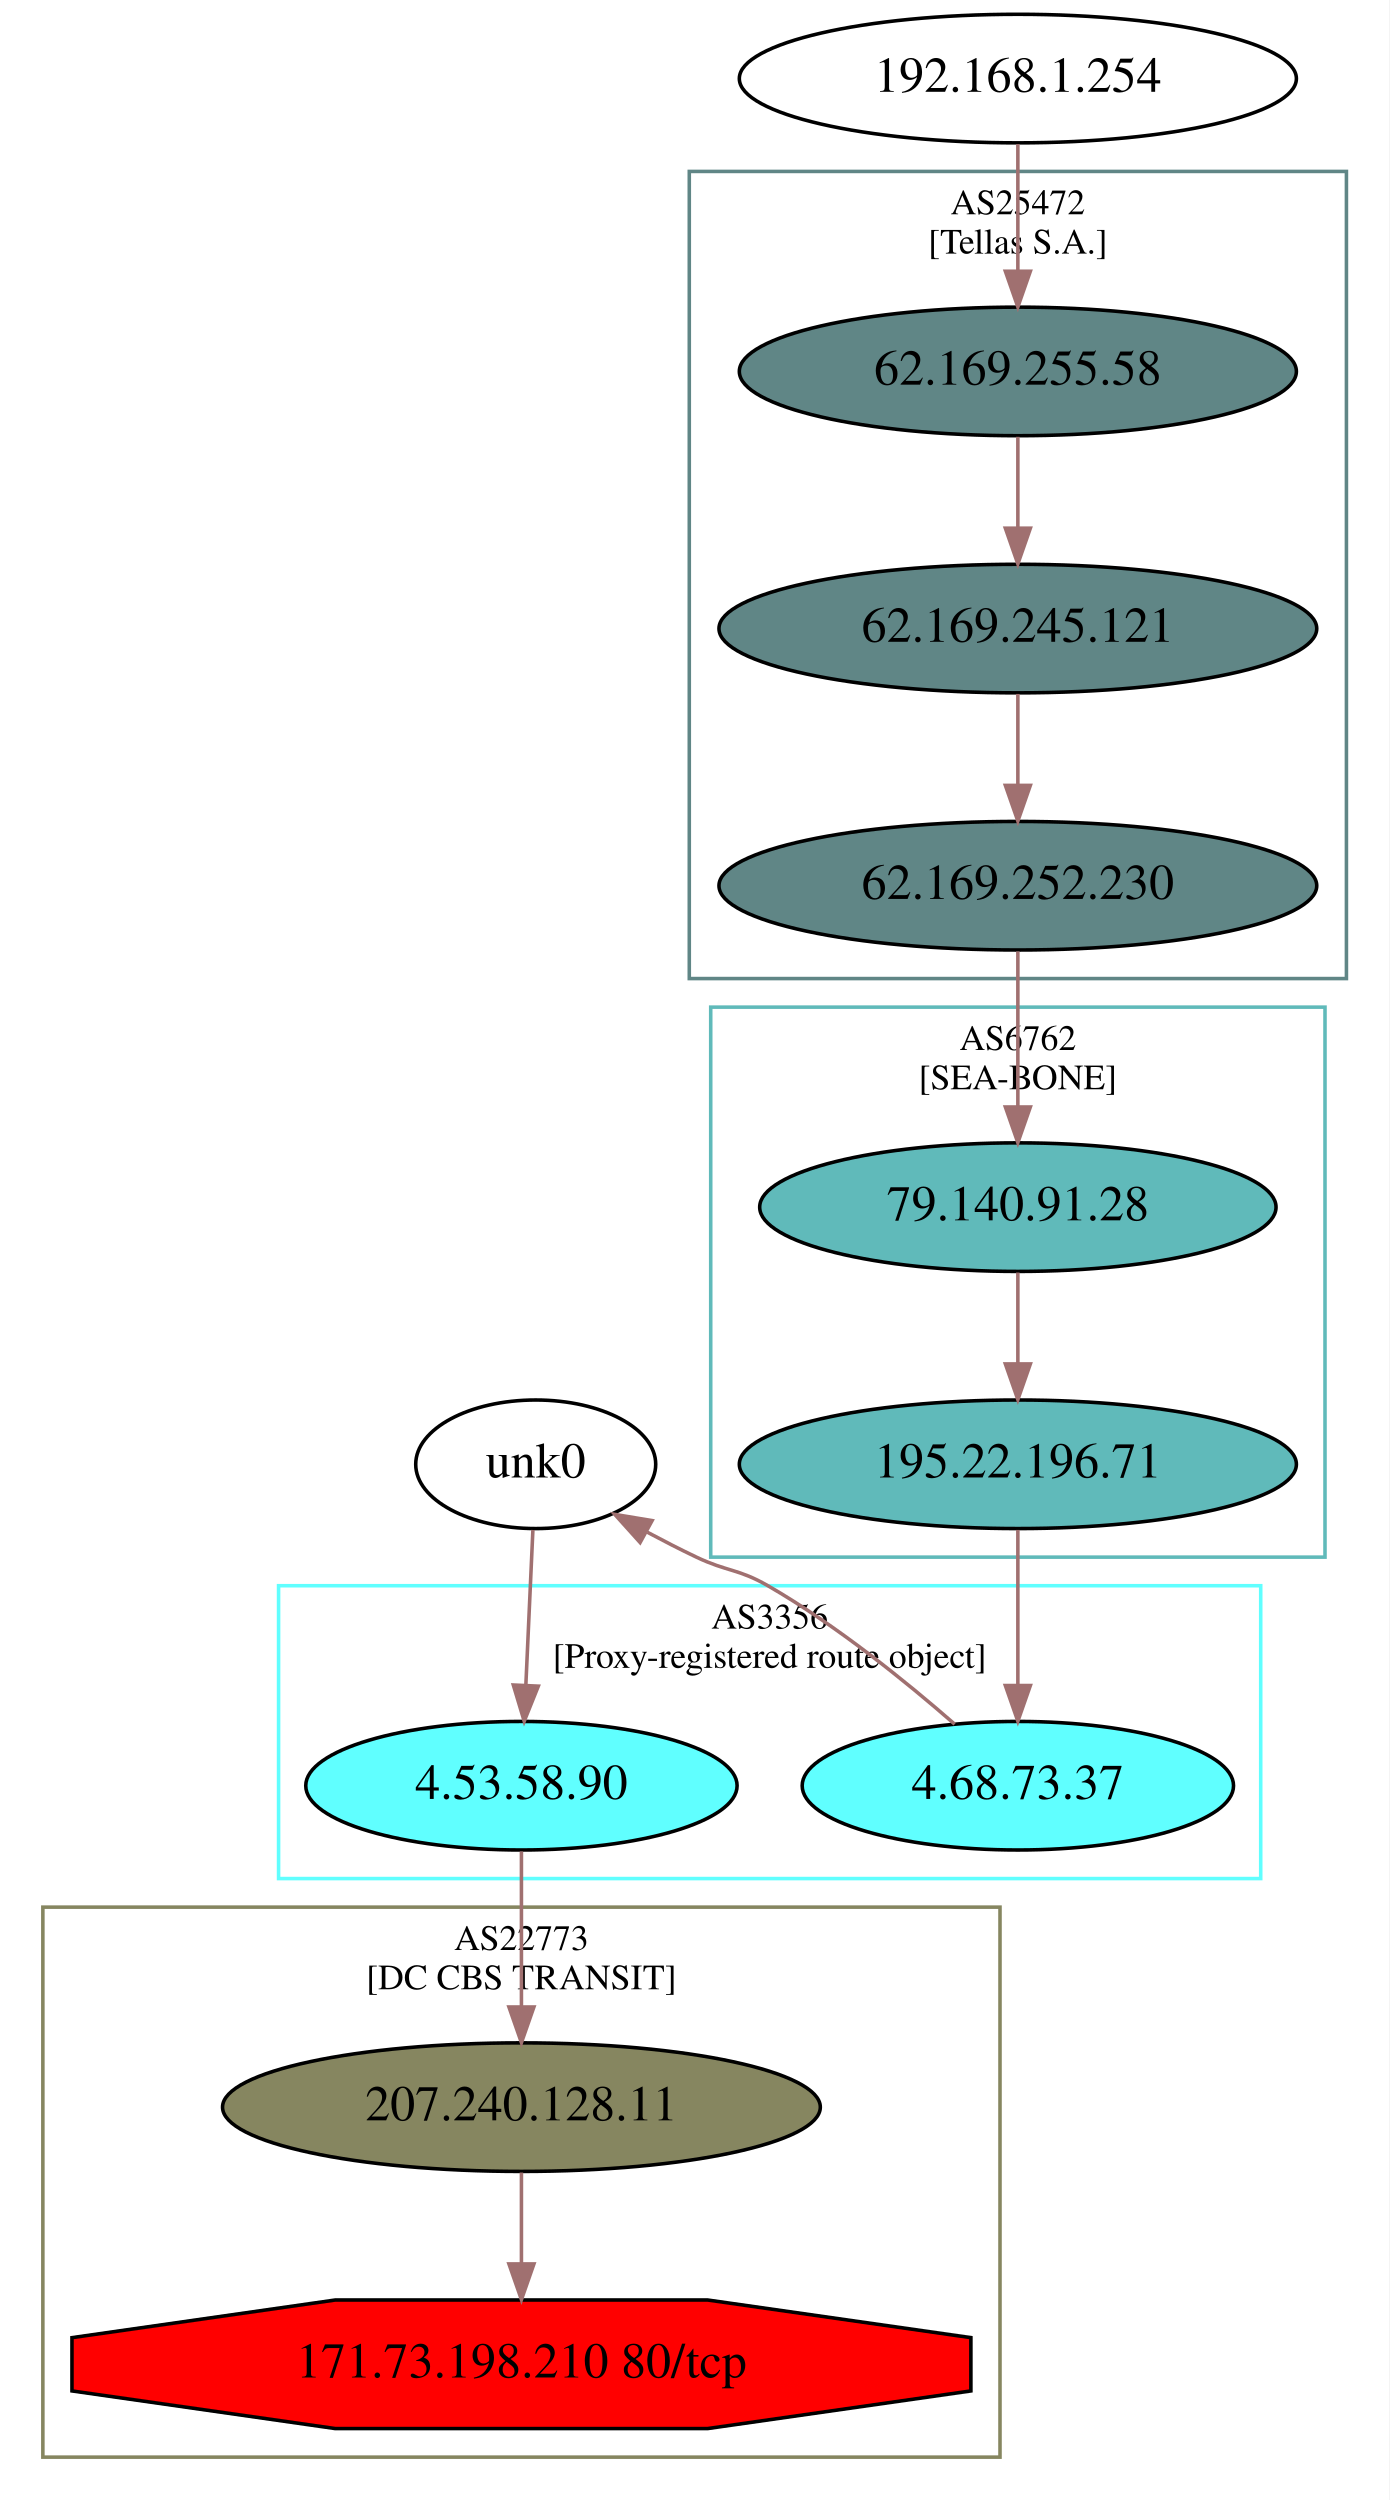
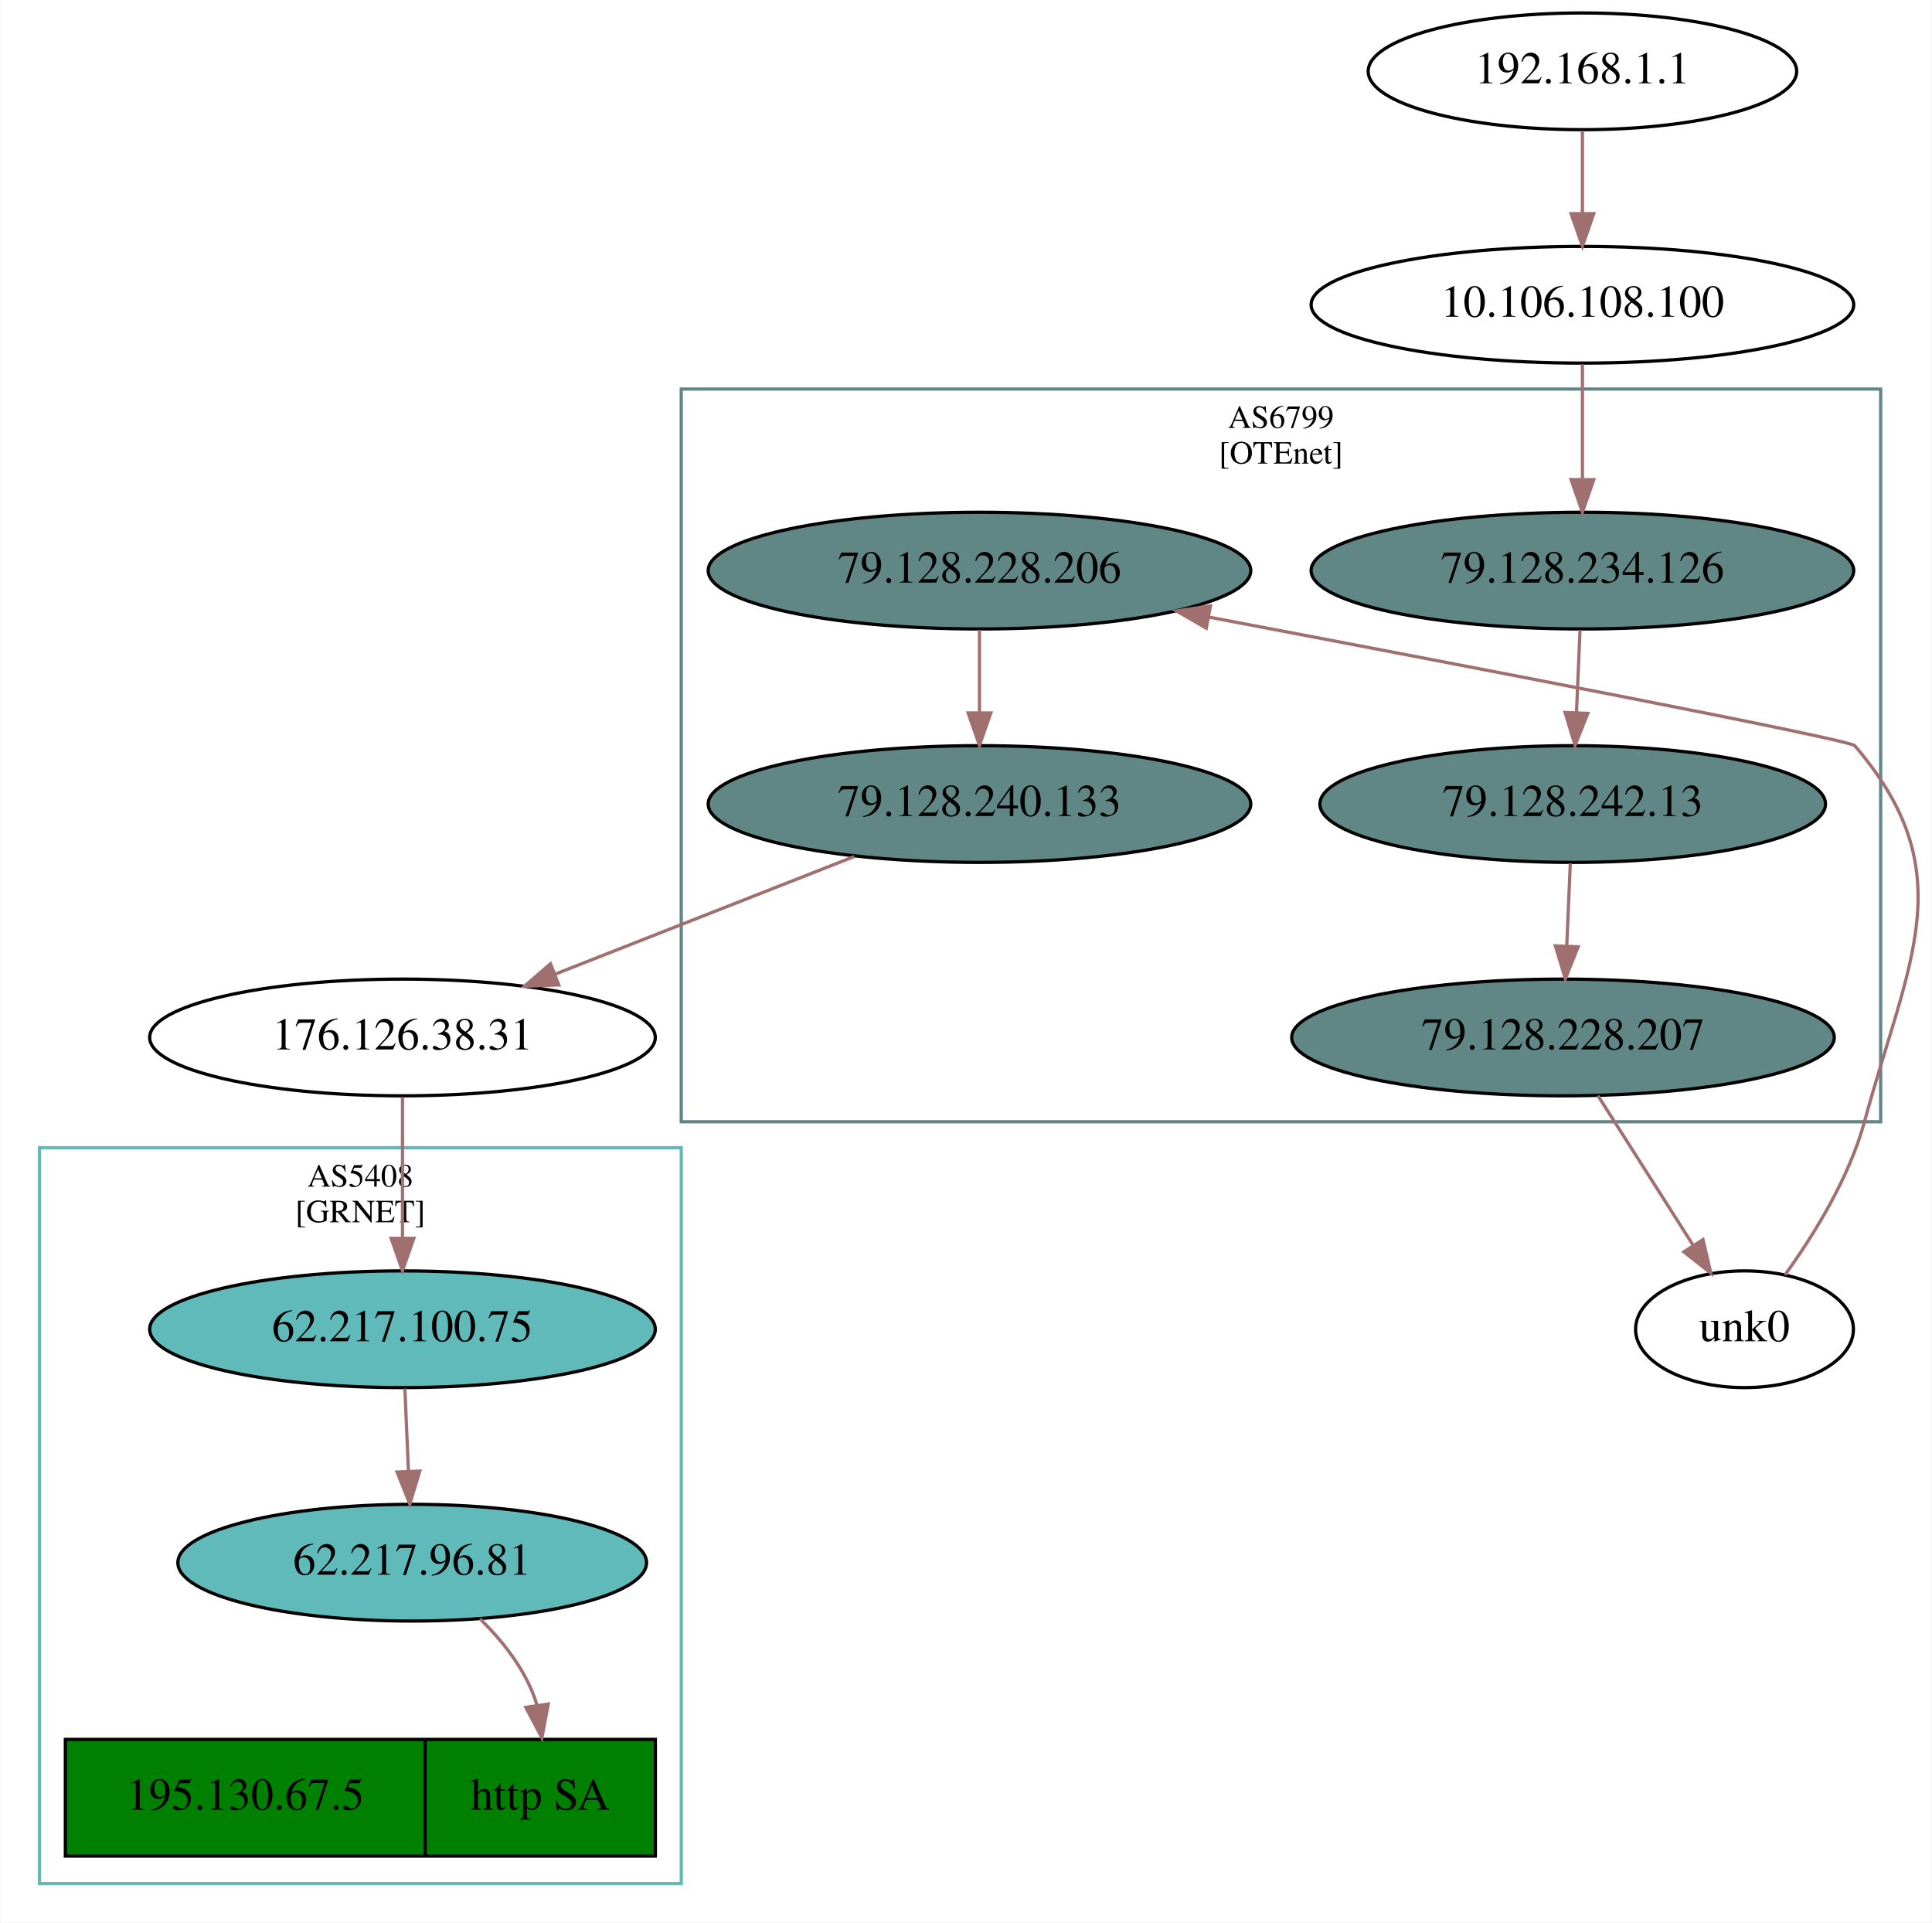
- <svg xmlns="http://www.w3.org/2000/svg" width="389pt" height="700pt" viewBox="0.00 0.00 389.00 700.00">
-   <g id="graph0" class="graph" transform="scale(1 1) rotate(0) translate(4 696)">
-     <polygon fill="white" stroke="transparent" points="-4,4 -4,-696 385,-696 385,4 -4,4" />
+ <svg xmlns="http://www.w3.org/2000/svg" width="596pt" height="593pt" viewBox="0.00 0.00 595.68 593.00">
+   <g id="graph0" class="graph" transform="scale(1 1) rotate(0) translate(4 589)">
+     <polygon fill="white" stroke="transparent" points="-4,4 -4,-589 591.68,-589 591.68,4 -4,4" />
    <g id="clust1" class="cluster">
-       <polygon fill="none" stroke="#608686" points="189,-422 189,-648 373,-648 373,-422 189,-422" />
-       <text text-anchor="middle" x="281" y="-636" font-family="Times,serif" font-size="10.00">AS25472</text>
-       <text text-anchor="middle" x="281" y="-625" font-family="Times,serif" font-size="10.00">[Tellas S.A.]</text>
+       <polygon fill="none" stroke="#608686" points="206,-243 206,-469 576,-469 576,-243 206,-243" />
+       <text text-anchor="middle" x="391" y="-457" font-family="Times,serif" font-size="10.00">AS6799</text>
+       <text text-anchor="middle" x="391" y="-446" font-family="Times,serif" font-size="10.00">[OTEnet]</text>
    </g>
    <g id="clust2" class="cluster">
-       <polygon fill="none" stroke="#60baba" points="195,-260 195,-414 367,-414 367,-260 195,-260" />
-       <text text-anchor="middle" x="281" y="-402" font-family="Times,serif" font-size="10.00">AS6762</text>
-       <text text-anchor="middle" x="281" y="-391" font-family="Times,serif" font-size="10.00">[SEA-BONE]</text>
-     </g>
-     <g id="clust3" class="cluster">
-       <polygon fill="none" stroke="#60ffff" points="74,-170 74,-252 349,-252 349,-170 74,-170" />
-       <text text-anchor="middle" x="211.5" y="-240" font-family="Times,serif" font-size="10.00">AS3356</text>
-       <text text-anchor="middle" x="211.5" y="-229" font-family="Times,serif" font-size="10.00">[Proxy-registered route object]</text>
-     </g>
-     <g id="clust4" class="cluster">
-       <polygon fill="none" stroke="#868660" points="8,-8 8,-162 276,-162 276,-8 8,-8" />
-       <text text-anchor="middle" x="142" y="-150" font-family="Times,serif" font-size="10.00">AS22773</text>
-       <text text-anchor="middle" x="142" y="-139" font-family="Times,serif" font-size="10.00">[DC CBS TRANSIT]</text>
+       <polygon fill="none" stroke="#60baba" points="8,-8 8,-235 206,-235 206,-8 8,-8" />
+       <text text-anchor="middle" x="107" y="-223" font-family="Times,serif" font-size="10.00">AS5408</text>
+       <text text-anchor="middle" x="107" y="-212" font-family="Times,serif" font-size="10.00">[GRNET]</text>
    </g>
    <g id="node1" class="node">
-       <ellipse fill="#608686" stroke="black" cx="281" cy="-592" rx="77.99" ry="18" />
-       <text text-anchor="middle" x="281" y="-588.3" font-family="Times,serif" font-size="14.00">62.169.255.58</text>
+       <ellipse fill="#608686" stroke="black" cx="298" cy="-341" rx="83.69" ry="18" />
+       <text text-anchor="middle" x="298" y="-337.3" font-family="Times,serif" font-size="14.00">79.128.240.133</text>
+     </g>
+     <g id="node12" class="node">
+       <ellipse fill="none" stroke="black" cx="120" cy="-269" rx="77.99" ry="18" />
+       <text text-anchor="middle" x="120" y="-265.3" font-family="Times,serif" font-size="14.00">176.126.38.31</text>
+     </g>
+     <g id="edge8" class="edge">
+       <path fill="none" stroke="#a07070" d="M259.38,-324.81C232.28,-314.15 195.89,-299.84 167.08,-288.52" />
+       <polygon fill="#a07070" stroke="#a07070" points="168.22,-285.2 157.63,-284.8 165.66,-291.72 168.22,-285.2" />
    </g>
    <g id="node2" class="node">
-       <ellipse fill="#608686" stroke="black" cx="281" cy="-520" rx="83.69" ry="18" />
-       <text text-anchor="middle" x="281" y="-516.3" font-family="Times,serif" font-size="14.00">62.169.245.121</text>
+       <ellipse fill="#608686" stroke="black" cx="481" cy="-341" rx="77.99" ry="18" />
+       <text text-anchor="middle" x="481" y="-337.3" font-family="Times,serif" font-size="14.00">79.128.242.13</text>
+     </g>
+     <g id="node5" class="node">
+       <ellipse fill="#608686" stroke="black" cx="478" cy="-269" rx="83.69" ry="18" />
+       <text text-anchor="middle" x="478" y="-265.3" font-family="Times,serif" font-size="14.00">79.128.228.207</text>
+     </g>
+     <g id="edge4" class="edge">
+       <path fill="none" stroke="#a07070" d="M480.26,-322.7C479.93,-314.98 479.53,-305.71 479.16,-297.11" />
+       <polygon fill="#a07070" stroke="#a07070" points="482.66,-296.95 478.73,-287.1 475.66,-297.25 482.66,-296.95" />
+     </g>
+     <g id="node3" class="node">
+       <ellipse fill="#608686" stroke="black" cx="484" cy="-413" rx="83.69" ry="18" />
+       <text text-anchor="middle" x="484" y="-409.3" font-family="Times,serif" font-size="14.00">79.128.234.126</text>
+     </g>
+     <g id="edge3" class="edge">
+       <path fill="none" stroke="#a07070" d="M483.26,-394.7C482.93,-386.98 482.53,-377.71 482.16,-369.11" />
+       <polygon fill="#a07070" stroke="#a07070" points="485.66,-368.95 481.73,-359.1 478.66,-369.25 485.66,-368.95" />
+     </g>
+     <g id="node4" class="node">
+       <ellipse fill="#608686" stroke="black" cx="298" cy="-413" rx="83.69" ry="18" />
+       <text text-anchor="middle" x="298" y="-409.3" font-family="Times,serif" font-size="14.00">79.128.228.206</text>
+     </g>
+     <g id="edge7" class="edge">
+       <path fill="none" stroke="#a07070" d="M298,-394.7C298,-386.98 298,-377.71 298,-369.11" />
+       <polygon fill="#a07070" stroke="#a07070" points="301.5,-369.1 298,-359.1 294.5,-369.1 301.5,-369.1" />
+     </g>
+     <g id="node11" class="node">
+       <ellipse fill="none" stroke="black" cx="534" cy="-179" rx="33.6" ry="18" />
+       <text text-anchor="middle" x="534" y="-175.3" font-family="Times,serif" font-size="14.00">unk0</text>
+     </g>
+     <g id="edge5" class="edge">
+       <path fill="none" stroke="#a07070" d="M488.8,-251.03C497.11,-237.96 508.74,-219.7 518.12,-204.96" />
+       <polygon fill="#a07070" stroke="#a07070" points="521.2,-206.64 523.61,-196.32 515.29,-202.88 521.2,-206.64" />
+     </g>
+     <g id="node6" class="node">
+       <ellipse fill="#60baba" stroke="black" cx="123" cy="-107" rx="72.29" ry="18" />
+       <text text-anchor="middle" x="123" y="-103.3" font-family="Times,serif" font-size="14.00">62.217.96.81</text>
+     </g>
+     <g id="node7" class="node">
+       <polygon fill="green" stroke="black" points="16,-16.5 16,-52.5 198,-52.5 198,-16.5 16,-16.5" />
+       <text text-anchor="middle" x="71.5" y="-30.8" font-family="Times,serif" font-size="14.00">195.130.67.5</text>
+       <polyline fill="none" stroke="black" points="127,-16.5 127,-52.5 " />
+       <text text-anchor="middle" x="162.5" y="-30.8" font-family="Times,serif" font-size="14.00">http SA</text>
+     </g>
+     <g id="edge11" class="edge">
+       <path fill="none" stroke="#a07070" d="M143.94,-89.66C151.27,-82.47 158.44,-73.33 161.48,-63.11" />
+       <polygon fill="#a07070" stroke="#a07070" points="164.97,-63.41 163,-53 158.05,-62.37 164.97,-63.41" />
+     </g>
+     <g id="node8" class="node">
+       <ellipse fill="#60baba" stroke="black" cx="120" cy="-179" rx="77.99" ry="18" />
+       <text text-anchor="middle" x="120" y="-175.3" font-family="Times,serif" font-size="14.00">62.217.100.75</text>
+     </g>
+     <g id="edge10" class="edge">
+       <path fill="none" stroke="#a07070" d="M120.74,-160.7C121.07,-152.98 121.47,-143.71 121.84,-135.11" />
+       <polygon fill="#a07070" stroke="#a07070" points="125.34,-135.25 122.27,-125.1 118.34,-134.95 125.34,-135.25" />
+     </g>
+     <g id="node9" class="node">
+       <ellipse fill="none" stroke="black" cx="484" cy="-567" rx="66.09" ry="18" />
+       <text text-anchor="middle" x="484" y="-563.3" font-family="Times,serif" font-size="14.00">192.168.1.1</text>
+     </g>
+     <g id="node10" class="node">
+       <ellipse fill="none" stroke="black" cx="484" cy="-495" rx="83.69" ry="18" />
+       <text text-anchor="middle" x="484" y="-491.3" font-family="Times,serif" font-size="14.00">10.106.108.100</text>
+     </g>
+     <g id="edge1" class="edge">
+       <path fill="none" stroke="#a07070" d="M484,-548.7C484,-540.98 484,-531.71 484,-523.11" />
+       <polygon fill="#a07070" stroke="#a07070" points="487.5,-523.1 484,-513.1 480.5,-523.1 487.5,-523.1" />
    </g>
    <g id="edge2" class="edge">
-       <path fill="none" stroke="#a07070" d="M281,-573.7C281,-565.98 281,-556.71 281,-548.11" />
-       <polygon fill="#a07070" stroke="#a07070" points="284.5,-548.1 281,-538.1 277.5,-548.1 284.5,-548.1" />
-     </g>
-     <g id="node3" class="node">
-       <ellipse fill="#608686" stroke="black" cx="281" cy="-448" rx="83.69" ry="18" />
-       <text text-anchor="middle" x="281" y="-444.3" font-family="Times,serif" font-size="14.00">62.169.252.230</text>
-     </g>
-     <g id="edge3" class="edge">
-       <path fill="none" stroke="#a07070" d="M281,-501.7C281,-493.98 281,-484.71 281,-476.11" />
-       <polygon fill="#a07070" stroke="#a07070" points="284.5,-476.1 281,-466.1 277.5,-476.1 284.5,-476.1" />
-     </g>
-     <g id="node5" class="node">
-       <ellipse fill="#60baba" stroke="black" cx="281" cy="-358" rx="72.29" ry="18" />
-       <text text-anchor="middle" x="281" y="-354.3" font-family="Times,serif" font-size="14.00">79.140.91.28</text>
-     </g>
-     <g id="edge4" class="edge">
-       <path fill="none" stroke="#a07070" d="M281,-429.61C281,-417.24 281,-400.37 281,-386.22" />
-       <polygon fill="#a07070" stroke="#a07070" points="284.5,-386.05 281,-376.05 277.5,-386.05 284.5,-386.05" />
-     </g>
-     <g id="node4" class="node">
-       <ellipse fill="#60baba" stroke="black" cx="281" cy="-286" rx="77.99" ry="18" />
-       <text text-anchor="middle" x="281" y="-282.3" font-family="Times,serif" font-size="14.00">195.22.196.71</text>
-     </g>
-     <g id="node6" class="node">
-       <ellipse fill="#60ffff" stroke="black" cx="281" cy="-196" rx="60.39" ry="18" />
-       <text text-anchor="middle" x="281" y="-192.3" font-family="Times,serif" font-size="14.00">4.68.73.37</text>
+       <path fill="none" stroke="#a07070" d="M484,-476.64C484,-466.3 484,-452.94 484,-441.22" />
+       <polygon fill="#a07070" stroke="#a07070" points="487.5,-441.05 484,-431.05 480.5,-441.05 487.5,-441.05" />
    </g>
    <g id="edge6" class="edge">
-       <path fill="none" stroke="#a07070" d="M281,-267.61C281,-255.24 281,-238.37 281,-224.22" />
-       <polygon fill="#a07070" stroke="#a07070" points="284.5,-224.05 281,-214.05 277.5,-224.05 284.5,-224.05" />
-     </g>
-     <g id="edge5" class="edge">
-       <path fill="none" stroke="#a07070" d="M281,-339.7C281,-331.98 281,-322.71 281,-314.11" />
-       <polygon fill="#a07070" stroke="#a07070" points="284.5,-314.1 281,-304.1 277.5,-314.1 284.5,-314.1" />
-     </g>
-     <g id="node11" class="node">
-       <ellipse fill="none" stroke="black" cx="146" cy="-286" rx="33.6" ry="18" />
-       <text text-anchor="middle" x="146" y="-282.3" font-family="Times,serif" font-size="14.00">unk0</text>
-     </g>
-     <g id="edge7" class="edge">
-       <path fill="none" stroke="#a07070" d="M263.31,-213.23C249.74,-225.09 230.14,-240.96 211,-252 202.71,-256.78 199.65,-255.89 191,-260 186.5,-262.14 181.82,-264.54 177.25,-266.98" />
-       <polygon fill="#a07070" stroke="#a07070" points="175.23,-264.09 168.14,-271.97 178.59,-270.23 175.23,-264.09" />
-     </g>
-     <g id="node7" class="node">
-       <ellipse fill="#60ffff" stroke="black" cx="142" cy="-196" rx="60.39" ry="18" />
-       <text text-anchor="middle" x="142" y="-192.3" font-family="Times,serif" font-size="14.00">4.53.58.90</text>
-     </g>
-     <g id="node8" class="node">
-       <ellipse fill="#868660" stroke="black" cx="142" cy="-106" rx="83.69" ry="18" />
-       <text text-anchor="middle" x="142" y="-102.3" font-family="Times,serif" font-size="14.00">207.240.128.11</text>
+       <path fill="none" stroke="#a07070" d="M546.48,-195.76C555.25,-207.89 566.24,-225.5 571,-243 584.53,-292.77 601.59,-319.87 568,-359 566.35,-360.92 448.19,-383.6 368.74,-398.66" />
+       <polygon fill="#a07070" stroke="#a07070" points="367.95,-395.25 358.78,-400.55 369.25,-402.12 367.95,-395.25" />
    </g>
    <g id="edge9" class="edge">
-       <path fill="none" stroke="#a07070" d="M142,-177.61C142,-165.24 142,-148.37 142,-134.22" />
-       <polygon fill="#a07070" stroke="#a07070" points="145.5,-134.05 142,-124.05 138.5,-134.05 145.5,-134.05" />
-     </g>
-     <g id="node9" class="node">
-       <polygon fill="red" stroke="black" points="267.85,-26.54 267.85,-41.46 194.13,-52 89.87,-52 16.15,-41.46 16.15,-26.54 89.87,-16 194.13,-16 267.85,-26.54" />
-       <text text-anchor="middle" x="142" y="-30.3" font-family="Times,serif" font-size="14.00">171.73.198.210 80/tcp</text>
-     </g>
-     <g id="edge10" class="edge">
-       <path fill="none" stroke="#a07070" d="M142,-87.7C142,-79.98 142,-70.71 142,-62.11" />
-       <polygon fill="#a07070" stroke="#a07070" points="145.5,-62.1 142,-52.1 138.5,-62.1 145.5,-62.1" />
-     </g>
-     <g id="node10" class="node">
-       <ellipse fill="none" stroke="black" cx="281" cy="-674" rx="77.99" ry="18" />
-       <text text-anchor="middle" x="281" y="-670.3" font-family="Times,serif" font-size="14.00">192.168.1.254</text>
-     </g>
-     <g id="edge1" class="edge">
-       <path fill="none" stroke="#a07070" d="M281,-655.64C281,-645.3 281,-631.94 281,-620.22" />
-       <polygon fill="#a07070" stroke="#a07070" points="284.5,-620.05 281,-610.05 277.5,-620.05 284.5,-620.05" />
-     </g>
-     <g id="edge8" class="edge">
-       <path fill="none" stroke="#a07070" d="M145.21,-267.61C144.65,-255.24 143.88,-238.37 143.24,-224.22" />
-       <polygon fill="#a07070" stroke="#a07070" points="146.73,-223.88 142.78,-214.05 139.73,-224.2 146.73,-223.88" />
+       <path fill="none" stroke="#a07070" d="M120,-250.61C120,-238.24 120,-221.37 120,-207.22" />
+       <polygon fill="#a07070" stroke="#a07070" points="123.5,-207.05 120,-197.05 116.5,-207.05 123.5,-207.05" />
    </g>
  </g>
</svg>
